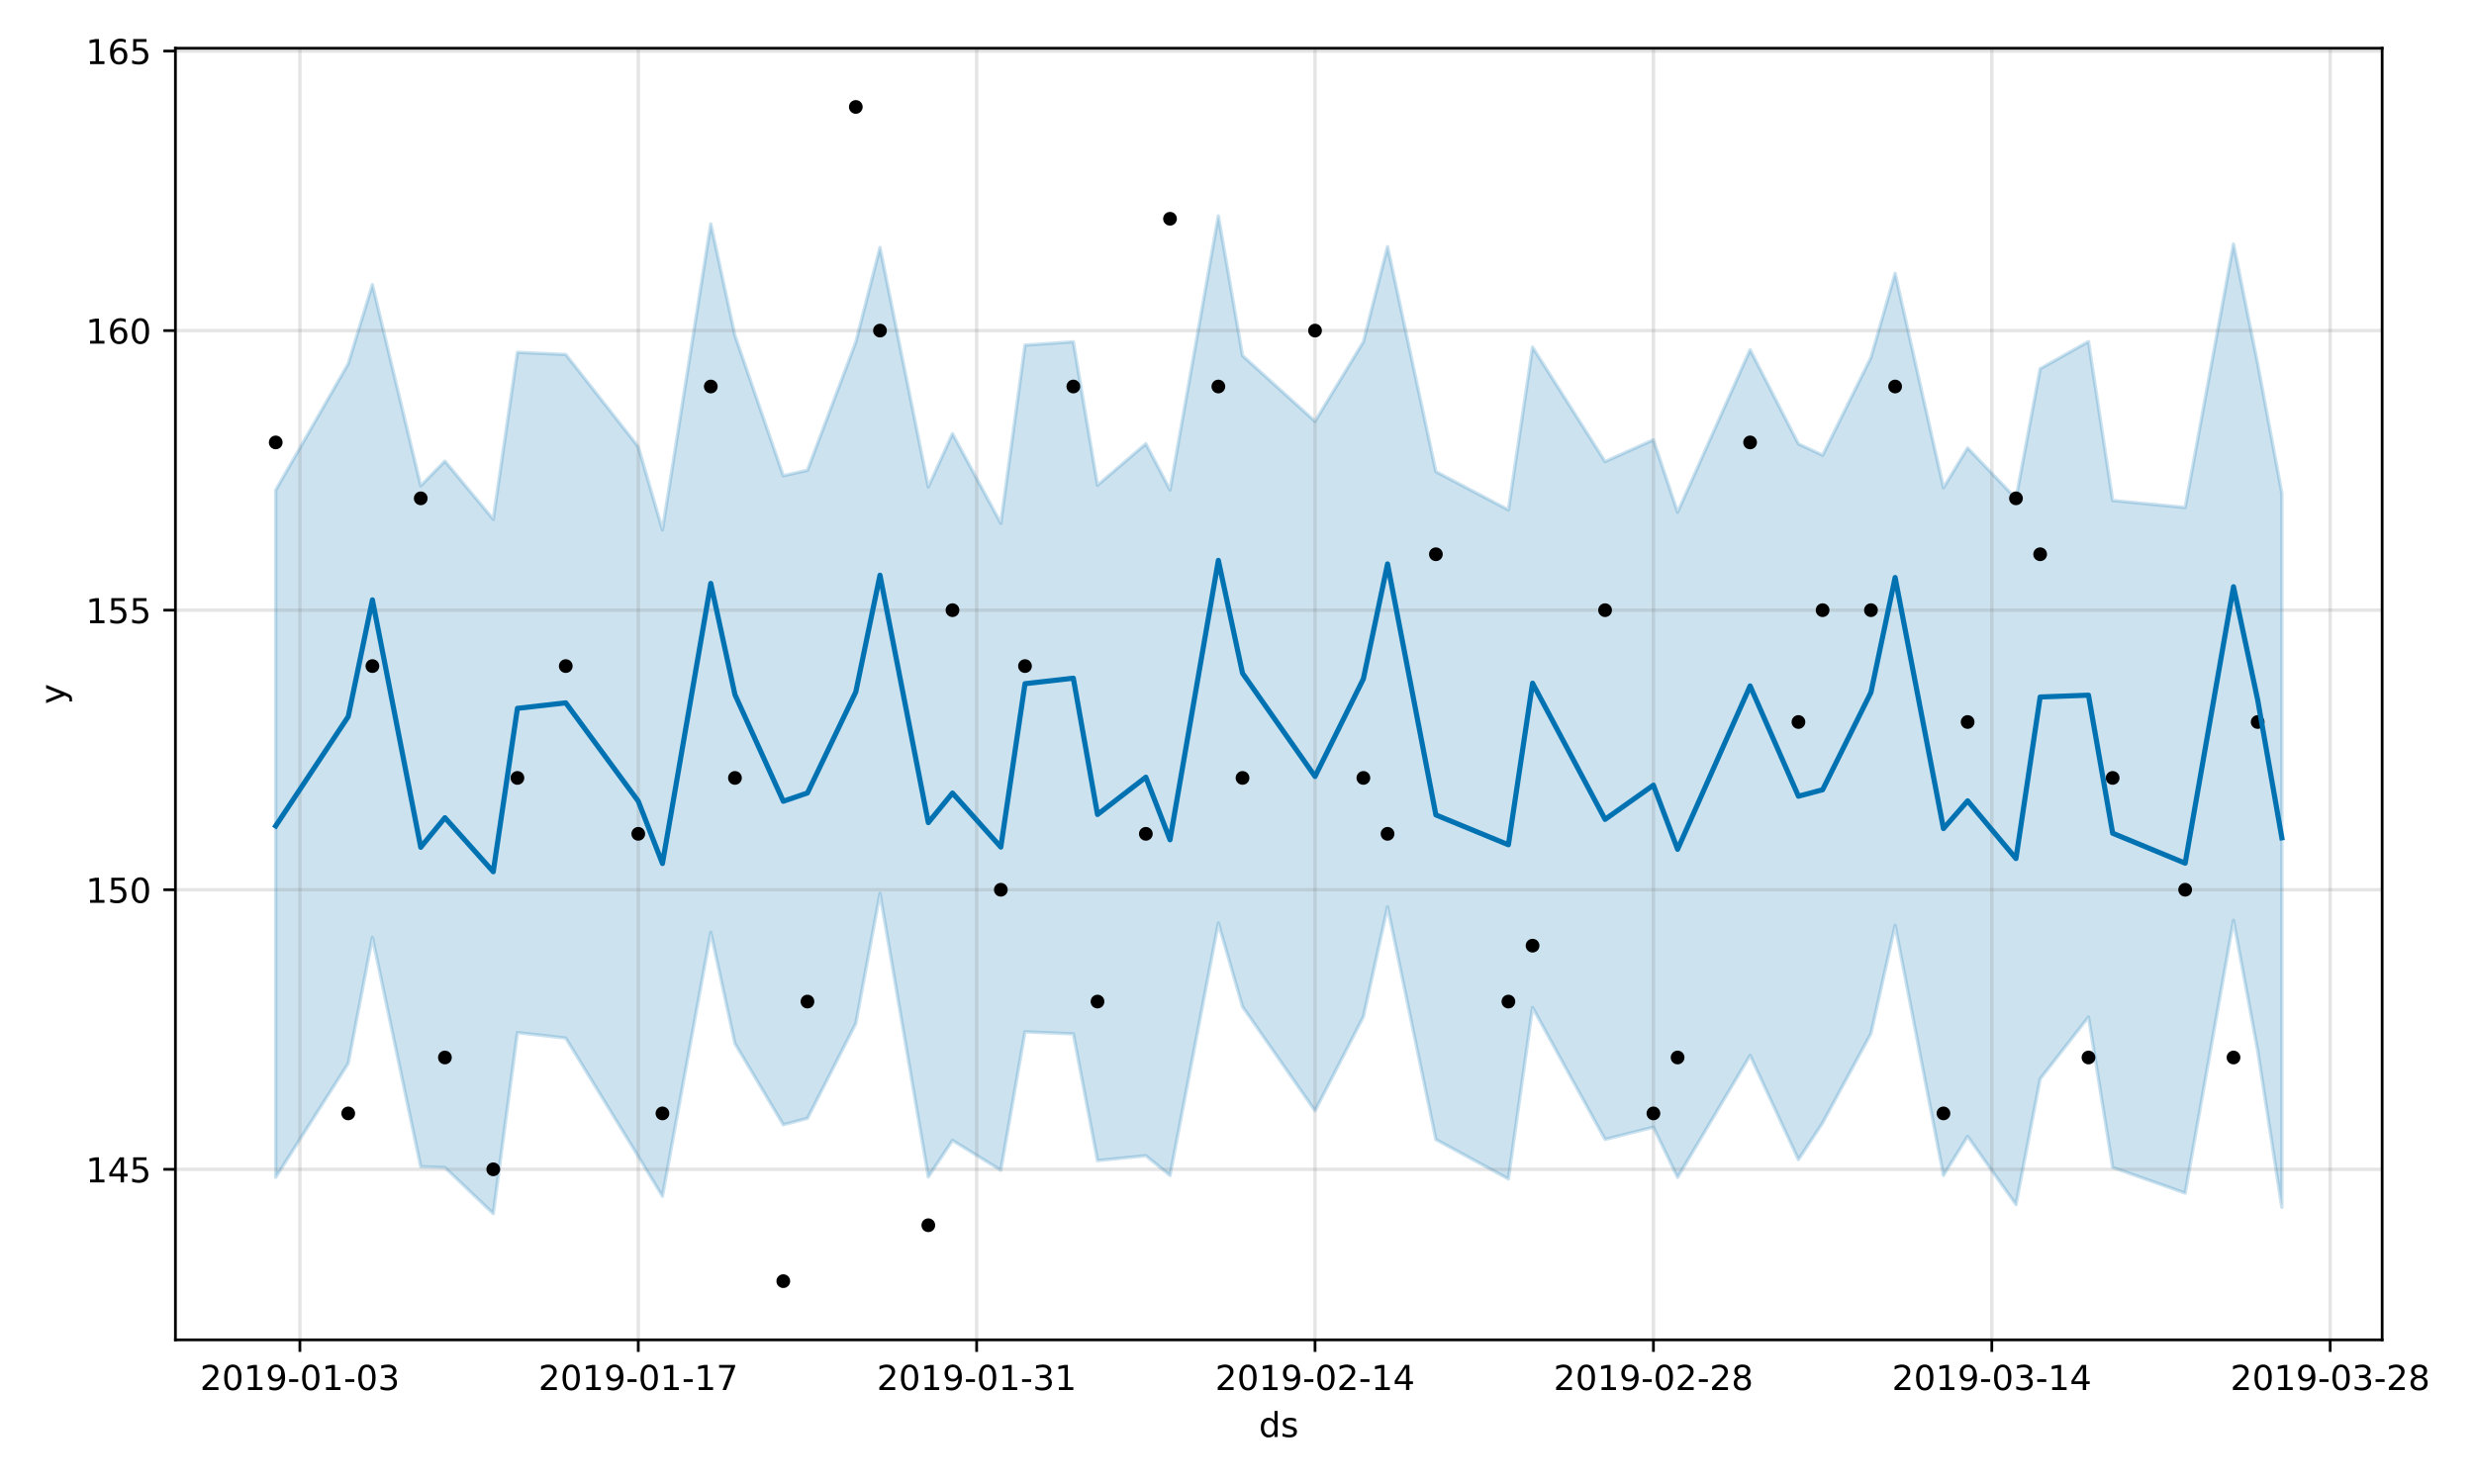
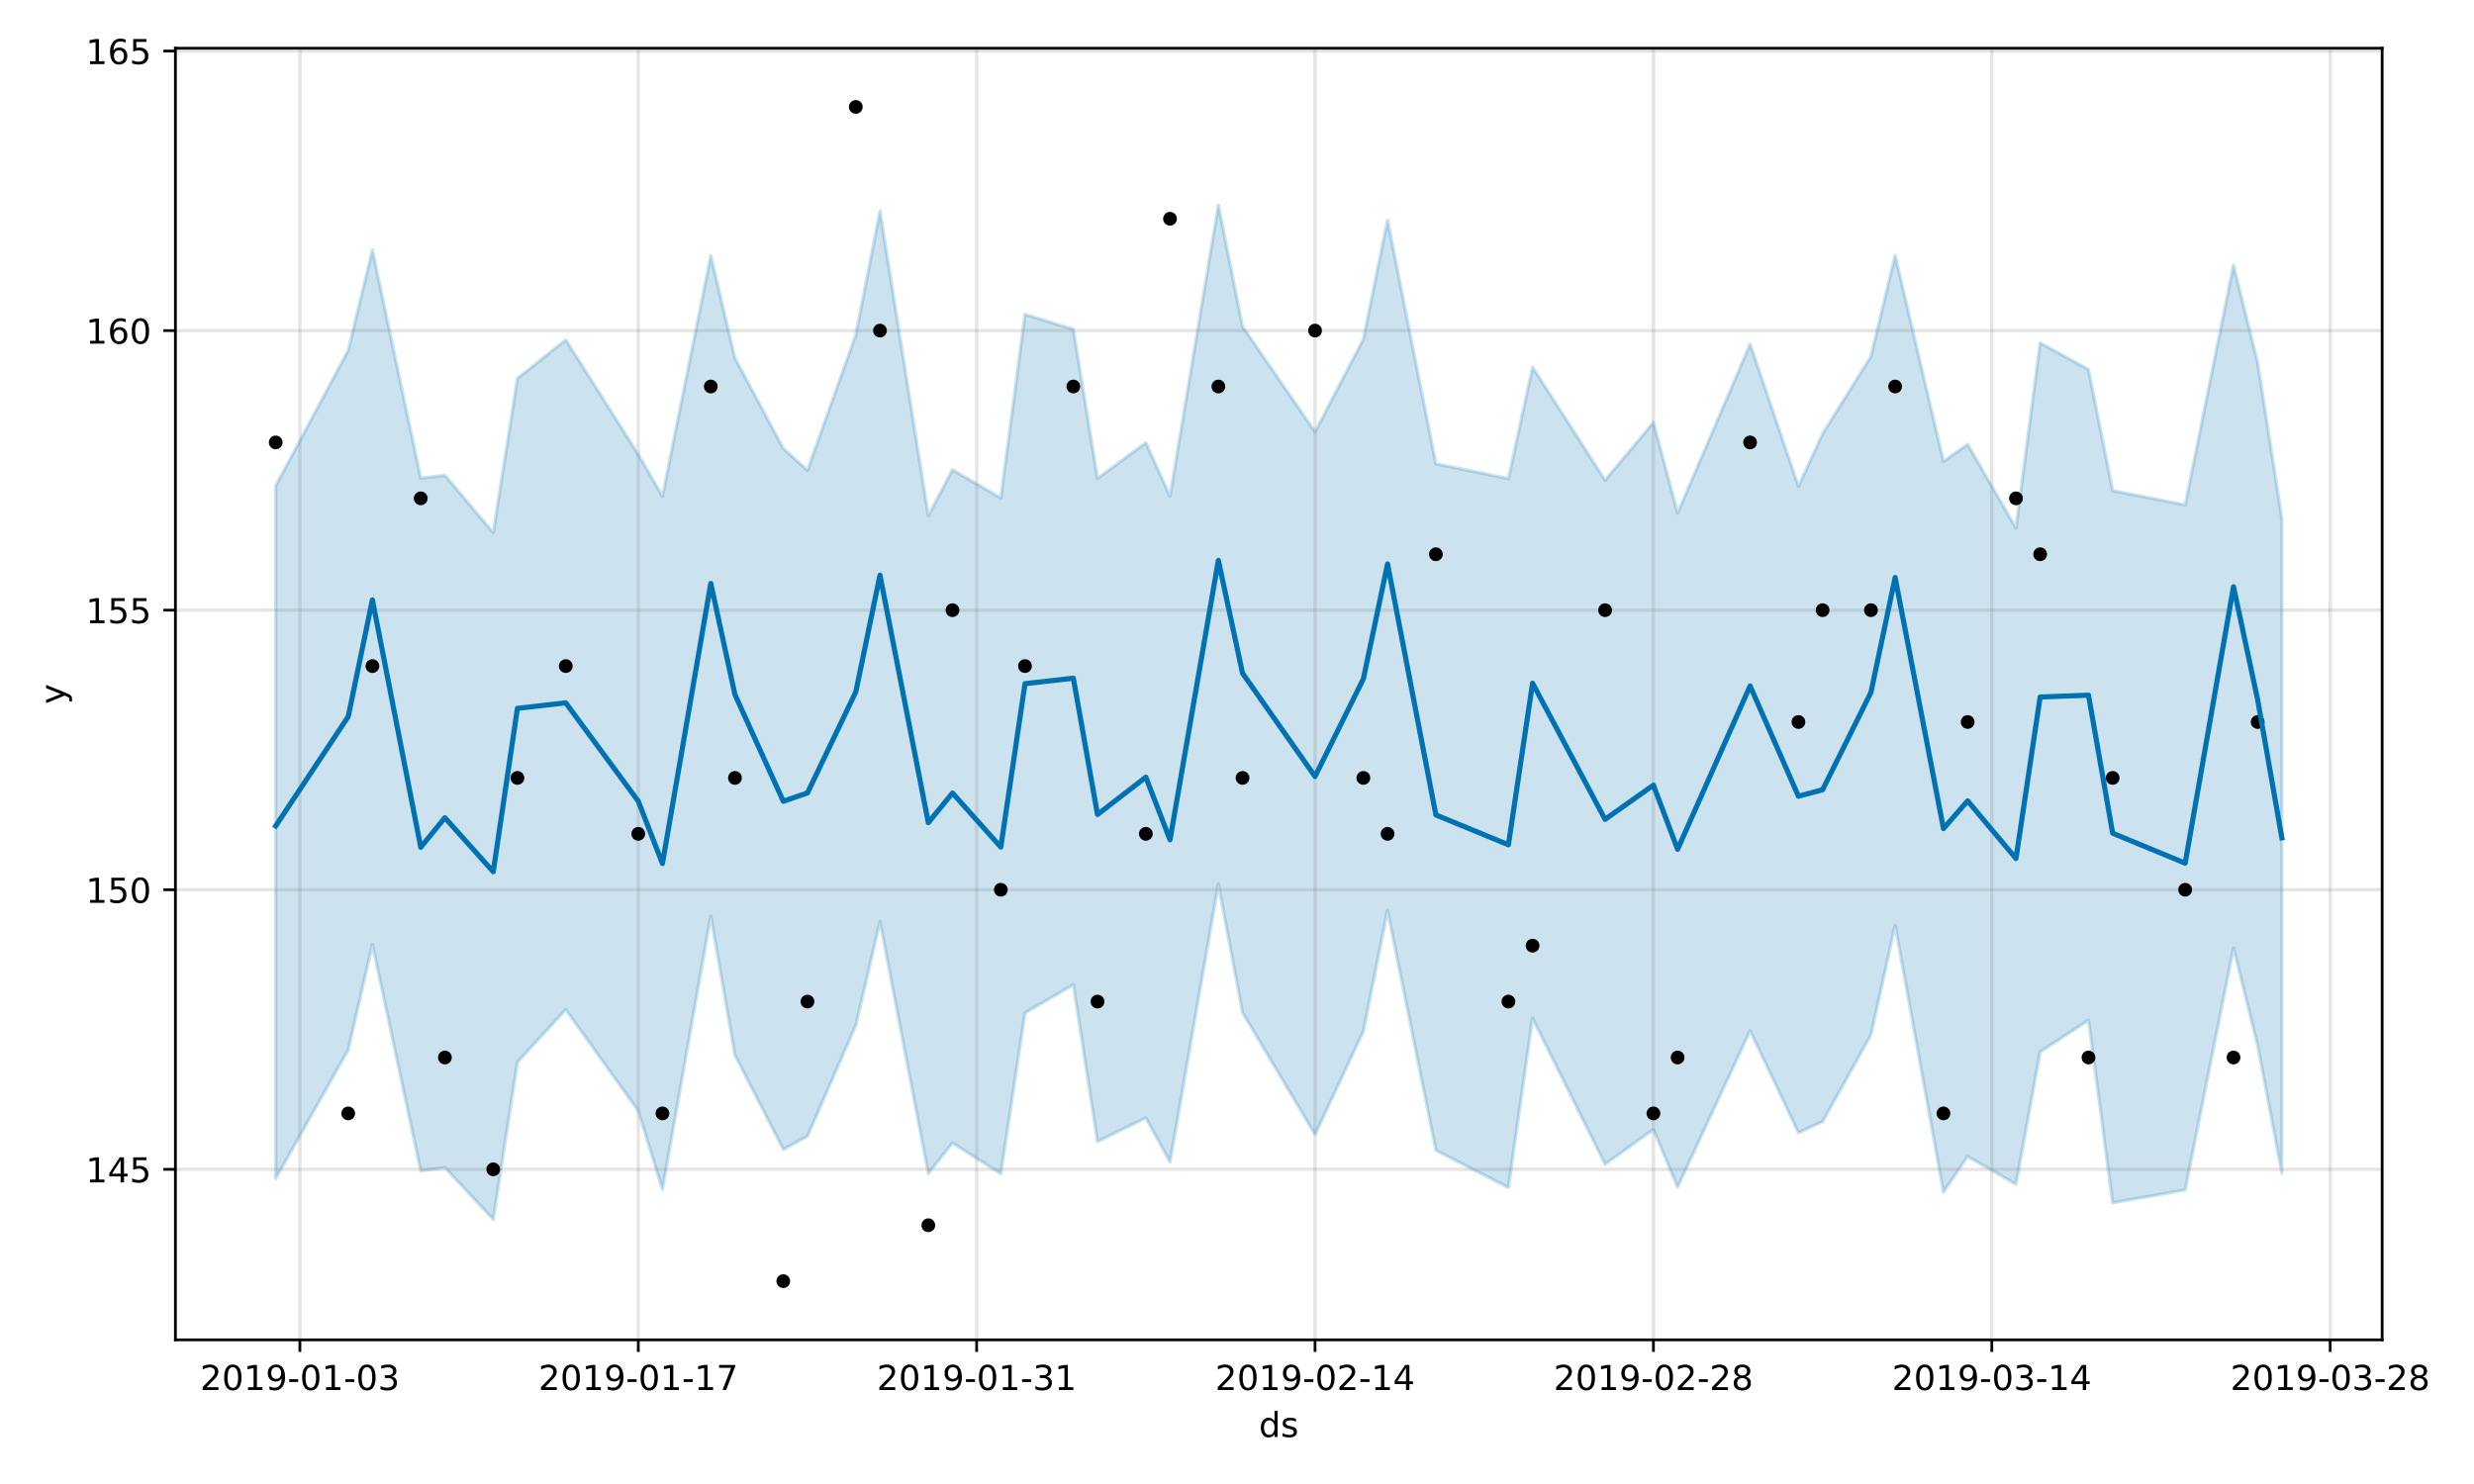
<svg xmlns="http://www.w3.org/2000/svg" xmlns:xlink="http://www.w3.org/1999/xlink" height="432pt" version="1.1" viewBox="0 0 720 432" width="720pt">
  <defs>
    <style type="text/css">
*{stroke-linecap:butt;stroke-linejoin:round;}
  </style>
  </defs>
  <g id="figure_1">
    <g id="patch_1">
      <path d="M 0 432  L 720 432  L 720 0  L 0 0  z " style="fill:#ffffff;" />
    </g>
    <g id="axes_1">
      <g id="patch_2">
        <path d="M 51.05 390.04  L 693.27 390.04  L 693.27 14.04  L 51.05 14.04  z " style="fill:#ffffff;" />
      </g>
      <g id="PolyCollection_1">
        <defs>
-           <path d="M 80.242 -289.335  L 80.242 -89.281  L 101.344 -122.431  L 108.379 -159.103  L 122.447 -92.354  L 129.481 -92.135  L 143.549 -78.702  L 150.584 -131.408  L 164.652 -129.8  L 185.754 -95.358  L 192.789 -83.765  L 206.857 -160.604  L 213.891 -128.207  L 227.96 -104.585  L 234.994 -106.447  L 249.062 -134.049  L 256.096 -171.897  L 270.165 -89.401  L 277.199 -100.014  L 291.267 -91.336  L 298.301 -131.63  L 312.37 -131.038  L 319.404 -94.152  L 333.472 -95.566  L 340.506 -89.817  L 354.575 -163.301  L 361.609 -138.951  L 382.711 -108.647  L 396.78 -136.024  L 403.814 -167.987  L 417.882 -100.281  L 438.985 -88.819  L 446.019 -138.703  L 467.121 -100.31  L 481.19 -103.875  L 488.224 -89.266  L 509.327 -124.757  L 523.395 -94.434  L 530.429 -105.117  L 544.497 -131.133  L 551.532 -162.591  L 565.6 -89.855  L 572.634 -101.182  L 586.702 -81.349  L 593.737 -117.93  L 607.805 -135.929  L 614.839 -92.156  L 635.942 -84.692  L 650.01 -164.069  L 657.044 -126.211  L 664.078 -80.552  L 664.078 -288.433  L 664.078 -288.433  L 657.044 -326.105  L 650.01 -360.966  L 635.942 -284.27  L 614.839 -286.3  L 607.805 -332.58  L 593.737 -324.645  L 586.702 -286.864  L 572.634 -301.599  L 565.6 -290.009  L 551.532 -352.416  L 544.497 -327.925  L 530.429 -299.474  L 523.395 -302.771  L 509.327 -330.181  L 488.224 -282.893  L 481.19 -303.962  L 467.121 -297.636  L 446.019 -330.933  L 438.985 -283.575  L 417.882 -294.7  L 403.814 -360.191  L 396.78 -332.493  L 382.711 -309.338  L 361.609 -328.47  L 354.575 -369.135  L 340.506 -289.378  L 333.472 -302.821  L 319.404 -290.745  L 312.37 -332.507  L 298.301 -331.527  L 291.267 -279.67  L 277.199 -305.741  L 270.165 -290.251  L 256.096 -359.947  L 249.062 -332.416  L 234.994 -295.096  L 227.96 -293.512  L 213.891 -334.316  L 206.857 -366.819  L 192.789 -277.767  L 185.754 -301.947  L 164.652 -328.815  L 150.584 -329.434  L 143.549 -280.839  L 129.481 -297.762  L 122.447 -290.6  L 108.379 -349.134  L 101.344 -326.098  L 80.242 -289.335  z " id="m35a1e49561" style="stroke:#0072b2;stroke-opacity:0.2;" />
+           <path d="M 80.242 -290.589  L 80.242 -88.924  L 101.344 -126.38  L 108.379 -157.052  L 122.447 -91.138  L 129.481 -92.13  L 143.549 -77.009  L 150.584 -122.82  L 164.652 -138.081  L 185.754 -108.62  L 192.789 -85.723  L 206.857 -165.36  L 213.891 -124.837  L 227.96 -97.394  L 234.994 -101.246  L 249.062 -133.509  L 256.096 -163.74  L 270.165 -90.397  L 277.199 -99.265  L 291.267 -90.333  L 298.301 -137.123  L 312.37 -145.342  L 319.404 -99.694  L 333.472 -106.561  L 340.506 -93.742  L 354.575 -174.608  L 361.609 -137.199  L 382.711 -101.727  L 396.78 -131.762  L 403.814 -166.975  L 417.882 -97.128  L 438.985 -86.289  L 446.019 -135.57  L 467.121 -93.08  L 481.19 -103.204  L 488.224 -86.419  L 509.327 -131.933  L 523.395 -102.27  L 530.429 -105.476  L 544.497 -130.711  L 551.532 -162.588  L 565.6 -84.983  L 572.634 -95.347  L 586.702 -87.234  L 593.737 -125.77  L 607.805 -135.008  L 614.839 -81.846  L 635.942 -85.601  L 650.01 -155.988  L 657.044 -127.629  L 664.078 -90.514  L 664.078 -281.189  L 664.078 -281.189  L 657.044 -326.391  L 650.01 -354.8  L 635.942 -285.031  L 614.839 -289.166  L 607.805 -324.451  L 593.737 -332.184  L 586.702 -278.276  L 572.634 -302.649  L 565.6 -297.689  L 551.532 -357.683  L 544.497 -328.251  L 530.429 -305.747  L 523.395 -290.447  L 509.327 -331.816  L 488.224 -282.649  L 481.19 -309.026  L 467.121 -292.192  L 446.019 -325.132  L 438.985 -292.689  L 417.882 -296.987  L 403.814 -367.917  L 396.78 -333.278  L 382.711 -306.285  L 361.609 -336.957  L 354.575 -372.306  L 340.506 -287.567  L 333.472 -303.112  L 319.404 -292.752  L 312.37 -336.146  L 298.301 -340.477  L 291.267 -287.045  L 277.199 -295.242  L 270.165 -281.9  L 256.096 -370.537  L 249.062 -334.515  L 234.994 -295.095  L 227.96 -301.458  L 213.891 -327.749  L 206.857 -357.54  L 192.789 -287.532  L 185.754 -299.734  L 164.652 -333.069  L 150.584 -321.845  L 143.549 -276.94  L 129.481 -293.633  L 122.447 -292.795  L 108.379 -359.23  L 101.344 -330.03  L 80.242 -290.589  z " id="mbf92eae2a1" style="stroke:#0072b2;stroke-opacity:0.2;" />
        </defs>
-         <g clip-path="url(#p46ac260503)">
-           <use style="fill:#0072b2;fill-opacity:0.2;stroke:#0072b2;stroke-opacity:0.2;" x="0" xlink:href="#m35a1e49561" y="432" />
+         <g clip-path="url(#p4ee3b96534)">
+           <use style="fill:#0072b2;fill-opacity:0.2;stroke:#0072b2;stroke-opacity:0.2;" x="0" xlink:href="#mbf92eae2a1" y="432" />
        </g>
      </g>
      <g id="matplotlib.axis_1">
        <g id="xtick_1">
          <g id="line2d_1">
-             <path clip-path="url(#p46ac260503)" d="M 87.276 390.04  L 87.276 14.04  " style="fill:none;stroke:#808080;stroke-linecap:square;stroke-opacity:0.2;" />
+             <path clip-path="url(#p4ee3b96534)" d="M 87.276 390.04  L 87.276 14.04  " style="fill:none;stroke:#808080;stroke-linecap:square;stroke-opacity:0.2;" />
          </g>
          <g id="line2d_2">
            <defs>
-               <path d="M 0 0  L 0 3.5  " id="mf305d9e0b9" style="stroke:#000000;stroke-width:0.8;" />
-             </defs>
-             <g>
-               <use style="stroke:#000000;stroke-width:0.8;" x="87.276" xlink:href="#mf305d9e0b9" y="390.04" />
+               <path d="M 0 0  L 0 3.5  " id="m485276db97" style="stroke:#000000;stroke-width:0.8;" />
+             </defs>
+             <g>
+               <use style="stroke:#000000;stroke-width:0.8;" x="87.276" xlink:href="#m485276db97" y="390.04" />
            </g>
          </g>
          <g id="text_1">
            <defs>
              <path d="M 19.188 8.297  L 53.609 8.297  L 53.609 0  L 7.328 0  L 7.328 8.297  Q 12.938 14.109 22.625 23.891  Q 32.328 33.688 34.812 36.531  Q 39.547 41.844 41.422 45.531  Q 43.312 49.219 43.312 52.781  Q 43.312 58.594 39.234 62.25  Q 35.156 65.922 28.609 65.922  Q 23.969 65.922 18.812 64.312  Q 13.672 62.703 7.812 59.422  L 7.812 69.391  Q 13.766 71.781 18.938 73  Q 24.125 74.219 28.422 74.219  Q 39.75 74.219 46.484 68.547  Q 53.219 62.891 53.219 53.422  Q 53.219 48.922 51.531 44.891  Q 49.859 40.875 45.406 35.406  Q 44.188 33.984 37.641 27.219  Q 31.109 20.453 19.188 8.297  z " id="DejaVuSans-50" />
              <path d="M 31.781 66.406  Q 24.172 66.406 20.328 58.906  Q 16.5 51.422 16.5 36.375  Q 16.5 21.391 20.328 13.891  Q 24.172 6.391 31.781 6.391  Q 39.453 6.391 43.281 13.891  Q 47.125 21.391 47.125 36.375  Q 47.125 51.422 43.281 58.906  Q 39.453 66.406 31.781 66.406  z M 31.781 74.219  Q 44.047 74.219 50.516 64.516  Q 56.984 54.828 56.984 36.375  Q 56.984 17.969 50.516 8.266  Q 44.047 -1.422 31.781 -1.422  Q 19.531 -1.422 13.062 8.266  Q 6.594 17.969 6.594 36.375  Q 6.594 54.828 13.062 64.516  Q 19.531 74.219 31.781 74.219  z " id="DejaVuSans-48" />
              <path d="M 12.406 8.297  L 28.516 8.297  L 28.516 63.922  L 10.984 60.406  L 10.984 69.391  L 28.422 72.906  L 38.281 72.906  L 38.281 8.297  L 54.391 8.297  L 54.391 0  L 12.406 0  z " id="DejaVuSans-49" />
              <path d="M 10.984 1.516  L 10.984 10.5  Q 14.703 8.734 18.5 7.812  Q 22.312 6.891 25.984 6.891  Q 35.75 6.891 40.891 13.453  Q 46.047 20.016 46.781 33.406  Q 43.953 29.203 39.594 26.953  Q 35.25 24.703 29.984 24.703  Q 19.047 24.703 12.672 31.312  Q 6.297 37.938 6.297 49.422  Q 6.297 60.641 12.938 67.422  Q 19.578 74.219 30.609 74.219  Q 43.266 74.219 49.922 64.516  Q 56.594 54.828 56.594 36.375  Q 56.594 19.141 48.406 8.859  Q 40.234 -1.422 26.422 -1.422  Q 22.703 -1.422 18.891 -0.688  Q 15.094 0.047 10.984 1.516  z M 30.609 32.422  Q 37.25 32.422 41.125 36.953  Q 45.016 41.5 45.016 49.422  Q 45.016 57.281 41.125 61.844  Q 37.25 66.406 30.609 66.406  Q 23.969 66.406 20.094 61.844  Q 16.219 57.281 16.219 49.422  Q 16.219 41.5 20.094 36.953  Q 23.969 32.422 30.609 32.422  z " id="DejaVuSans-57" />
              <path d="M 4.891 31.391  L 31.203 31.391  L 31.203 23.391  L 4.891 23.391  z " id="DejaVuSans-45" />
              <path d="M 40.578 39.312  Q 47.656 37.797 51.625 33  Q 55.609 28.219 55.609 21.188  Q 55.609 10.406 48.188 4.484  Q 40.766 -1.422 27.094 -1.422  Q 22.516 -1.422 17.656 -0.516  Q 12.797 0.391 7.625 2.203  L 7.625 11.719  Q 11.719 9.328 16.594 8.109  Q 21.484 6.891 26.812 6.891  Q 36.078 6.891 40.938 10.547  Q 45.797 14.203 45.797 21.188  Q 45.797 27.641 41.281 31.266  Q 36.766 34.906 28.719 34.906  L 20.219 34.906  L 20.219 43.016  L 29.109 43.016  Q 36.375 43.016 40.234 45.922  Q 44.094 48.828 44.094 54.297  Q 44.094 59.906 40.109 62.906  Q 36.141 65.922 28.719 65.922  Q 24.656 65.922 20.016 65.031  Q 15.375 64.156 9.812 62.312  L 9.812 71.094  Q 15.438 72.656 20.344 73.438  Q 25.25 74.219 29.594 74.219  Q 40.828 74.219 47.359 69.109  Q 53.906 64.016 53.906 55.328  Q 53.906 49.266 50.438 45.094  Q 46.969 40.922 40.578 39.312  z " id="DejaVuSans-51" />
            </defs>
            <g transform="translate(58.21819 404.6384)scale(0.1 -0.1)">
              <use xlink:href="#DejaVuSans-50" />
              <use x="63.623" xlink:href="#DejaVuSans-48" />
              <use x="127.246" xlink:href="#DejaVuSans-49" />
              <use x="190.869" xlink:href="#DejaVuSans-57" />
              <use x="254.492" xlink:href="#DejaVuSans-45" />
              <use x="290.576" xlink:href="#DejaVuSans-48" />
              <use x="354.199" xlink:href="#DejaVuSans-49" />
              <use x="417.822" xlink:href="#DejaVuSans-45" />
              <use x="453.906" xlink:href="#DejaVuSans-48" />
              <use x="517.529" xlink:href="#DejaVuSans-51" />
            </g>
          </g>
        </g>
        <g id="xtick_2">
          <g id="line2d_3">
-             <path clip-path="url(#p46ac260503)" d="M 185.754 390.04  L 185.754 14.04  " style="fill:none;stroke:#808080;stroke-linecap:square;stroke-opacity:0.2;" />
+             <path clip-path="url(#p4ee3b96534)" d="M 185.754 390.04  L 185.754 14.04  " style="fill:none;stroke:#808080;stroke-linecap:square;stroke-opacity:0.2;" />
          </g>
          <g id="line2d_4">
            <g>
-               <use style="stroke:#000000;stroke-width:0.8;" x="185.754" xlink:href="#mf305d9e0b9" y="390.04" />
+               <use style="stroke:#000000;stroke-width:0.8;" x="185.754" xlink:href="#m485276db97" y="390.04" />
            </g>
          </g>
          <g id="text_2">
            <defs>
              <path d="M 8.203 72.906  L 55.078 72.906  L 55.078 68.703  L 28.609 0  L 18.312 0  L 43.219 64.594  L 8.203 64.594  z " id="DejaVuSans-55" />
            </defs>
            <g transform="translate(156.6966 404.6384)scale(0.1 -0.1)">
              <use xlink:href="#DejaVuSans-50" />
              <use x="63.623" xlink:href="#DejaVuSans-48" />
              <use x="127.246" xlink:href="#DejaVuSans-49" />
              <use x="190.869" xlink:href="#DejaVuSans-57" />
              <use x="254.492" xlink:href="#DejaVuSans-45" />
              <use x="290.576" xlink:href="#DejaVuSans-48" />
              <use x="354.199" xlink:href="#DejaVuSans-49" />
              <use x="417.822" xlink:href="#DejaVuSans-45" />
              <use x="453.906" xlink:href="#DejaVuSans-49" />
              <use x="517.529" xlink:href="#DejaVuSans-55" />
            </g>
          </g>
        </g>
        <g id="xtick_3">
          <g id="line2d_5">
-             <path clip-path="url(#p46ac260503)" d="M 284.233 390.04  L 284.233 14.04  " style="fill:none;stroke:#808080;stroke-linecap:square;stroke-opacity:0.2;" />
+             <path clip-path="url(#p4ee3b96534)" d="M 284.233 390.04  L 284.233 14.04  " style="fill:none;stroke:#808080;stroke-linecap:square;stroke-opacity:0.2;" />
          </g>
          <g id="line2d_6">
            <g>
-               <use style="stroke:#000000;stroke-width:0.8;" x="284.233" xlink:href="#mf305d9e0b9" y="390.04" />
+               <use style="stroke:#000000;stroke-width:0.8;" x="284.233" xlink:href="#m485276db97" y="390.04" />
            </g>
          </g>
          <g id="text_3">
            <g transform="translate(255.1751 404.6384)scale(0.1 -0.1)">
              <use xlink:href="#DejaVuSans-50" />
              <use x="63.623" xlink:href="#DejaVuSans-48" />
              <use x="127.246" xlink:href="#DejaVuSans-49" />
              <use x="190.869" xlink:href="#DejaVuSans-57" />
              <use x="254.492" xlink:href="#DejaVuSans-45" />
              <use x="290.576" xlink:href="#DejaVuSans-48" />
              <use x="354.199" xlink:href="#DejaVuSans-49" />
              <use x="417.822" xlink:href="#DejaVuSans-45" />
              <use x="453.906" xlink:href="#DejaVuSans-51" />
              <use x="517.529" xlink:href="#DejaVuSans-49" />
            </g>
          </g>
        </g>
        <g id="xtick_4">
          <g id="line2d_7">
-             <path clip-path="url(#p46ac260503)" d="M 382.711 390.04  L 382.711 14.04  " style="fill:none;stroke:#808080;stroke-linecap:square;stroke-opacity:0.2;" />
+             <path clip-path="url(#p4ee3b96534)" d="M 382.711 390.04  L 382.711 14.04  " style="fill:none;stroke:#808080;stroke-linecap:square;stroke-opacity:0.2;" />
          </g>
          <g id="line2d_8">
            <g>
-               <use style="stroke:#000000;stroke-width:0.8;" x="382.711" xlink:href="#mf305d9e0b9" y="390.04" />
+               <use style="stroke:#000000;stroke-width:0.8;" x="382.711" xlink:href="#m485276db97" y="390.04" />
            </g>
          </g>
          <g id="text_4">
            <defs>
              <path d="M 37.797 64.312  L 12.891 25.391  L 37.797 25.391  z M 35.203 72.906  L 47.609 72.906  L 47.609 25.391  L 58.016 25.391  L 58.016 17.188  L 47.609 17.188  L 47.609 0  L 37.797 0  L 37.797 17.188  L 4.891 17.188  L 4.891 26.703  z " id="DejaVuSans-52" />
            </defs>
            <g transform="translate(353.6535 404.6384)scale(0.1 -0.1)">
              <use xlink:href="#DejaVuSans-50" />
              <use x="63.623" xlink:href="#DejaVuSans-48" />
              <use x="127.246" xlink:href="#DejaVuSans-49" />
              <use x="190.869" xlink:href="#DejaVuSans-57" />
              <use x="254.492" xlink:href="#DejaVuSans-45" />
              <use x="290.576" xlink:href="#DejaVuSans-48" />
              <use x="354.199" xlink:href="#DejaVuSans-50" />
              <use x="417.822" xlink:href="#DejaVuSans-45" />
              <use x="453.906" xlink:href="#DejaVuSans-49" />
              <use x="517.529" xlink:href="#DejaVuSans-52" />
            </g>
          </g>
        </g>
        <g id="xtick_5">
          <g id="line2d_9">
-             <path clip-path="url(#p46ac260503)" d="M 481.19 390.04  L 481.19 14.04  " style="fill:none;stroke:#808080;stroke-linecap:square;stroke-opacity:0.2;" />
+             <path clip-path="url(#p4ee3b96534)" d="M 481.19 390.04  L 481.19 14.04  " style="fill:none;stroke:#808080;stroke-linecap:square;stroke-opacity:0.2;" />
          </g>
          <g id="line2d_10">
            <g>
-               <use style="stroke:#000000;stroke-width:0.8;" x="481.19" xlink:href="#mf305d9e0b9" y="390.04" />
+               <use style="stroke:#000000;stroke-width:0.8;" x="481.19" xlink:href="#m485276db97" y="390.04" />
            </g>
          </g>
          <g id="text_5">
            <defs>
              <path d="M 31.781 34.625  Q 24.75 34.625 20.719 30.859  Q 16.703 27.094 16.703 20.516  Q 16.703 13.922 20.719 10.156  Q 24.75 6.391 31.781 6.391  Q 38.812 6.391 42.859 10.172  Q 46.922 13.969 46.922 20.516  Q 46.922 27.094 42.891 30.859  Q 38.875 34.625 31.781 34.625  z M 21.922 38.812  Q 15.578 40.375 12.031 44.719  Q 8.5 49.078 8.5 55.328  Q 8.5 64.062 14.719 69.141  Q 20.953 74.219 31.781 74.219  Q 42.672 74.219 48.875 69.141  Q 55.078 64.062 55.078 55.328  Q 55.078 49.078 51.531 44.719  Q 48 40.375 41.703 38.812  Q 48.828 37.156 52.797 32.312  Q 56.781 27.484 56.781 20.516  Q 56.781 9.906 50.312 4.234  Q 43.844 -1.422 31.781 -1.422  Q 19.734 -1.422 13.25 4.234  Q 6.781 9.906 6.781 20.516  Q 6.781 27.484 10.781 32.312  Q 14.797 37.156 21.922 38.812  z M 18.312 54.391  Q 18.312 48.734 21.844 45.562  Q 25.391 42.391 31.781 42.391  Q 38.141 42.391 41.719 45.562  Q 45.312 48.734 45.312 54.391  Q 45.312 60.062 41.719 63.234  Q 38.141 66.406 31.781 66.406  Q 25.391 66.406 21.844 63.234  Q 18.312 60.062 18.312 54.391  z " id="DejaVuSans-56" />
            </defs>
            <g transform="translate(452.132 404.6384)scale(0.1 -0.1)">
              <use xlink:href="#DejaVuSans-50" />
              <use x="63.623" xlink:href="#DejaVuSans-48" />
              <use x="127.246" xlink:href="#DejaVuSans-49" />
              <use x="190.869" xlink:href="#DejaVuSans-57" />
              <use x="254.492" xlink:href="#DejaVuSans-45" />
              <use x="290.576" xlink:href="#DejaVuSans-48" />
              <use x="354.199" xlink:href="#DejaVuSans-50" />
              <use x="417.822" xlink:href="#DejaVuSans-45" />
              <use x="453.906" xlink:href="#DejaVuSans-50" />
              <use x="517.529" xlink:href="#DejaVuSans-56" />
            </g>
          </g>
        </g>
        <g id="xtick_6">
          <g id="line2d_11">
-             <path clip-path="url(#p46ac260503)" d="M 579.668 390.04  L 579.668 14.04  " style="fill:none;stroke:#808080;stroke-linecap:square;stroke-opacity:0.2;" />
+             <path clip-path="url(#p4ee3b96534)" d="M 579.668 390.04  L 579.668 14.04  " style="fill:none;stroke:#808080;stroke-linecap:square;stroke-opacity:0.2;" />
          </g>
          <g id="line2d_12">
            <g>
-               <use style="stroke:#000000;stroke-width:0.8;" x="579.668" xlink:href="#mf305d9e0b9" y="390.04" />
+               <use style="stroke:#000000;stroke-width:0.8;" x="579.668" xlink:href="#m485276db97" y="390.04" />
            </g>
          </g>
          <g id="text_6">
            <g transform="translate(550.6105 404.6384)scale(0.1 -0.1)">
              <use xlink:href="#DejaVuSans-50" />
              <use x="63.623" xlink:href="#DejaVuSans-48" />
              <use x="127.246" xlink:href="#DejaVuSans-49" />
              <use x="190.869" xlink:href="#DejaVuSans-57" />
              <use x="254.492" xlink:href="#DejaVuSans-45" />
              <use x="290.576" xlink:href="#DejaVuSans-48" />
              <use x="354.199" xlink:href="#DejaVuSans-51" />
              <use x="417.822" xlink:href="#DejaVuSans-45" />
              <use x="453.906" xlink:href="#DejaVuSans-49" />
              <use x="517.529" xlink:href="#DejaVuSans-52" />
            </g>
          </g>
        </g>
        <g id="xtick_7">
          <g id="line2d_13">
-             <path clip-path="url(#p46ac260503)" d="M 678.147 390.04  L 678.147 14.04  " style="fill:none;stroke:#808080;stroke-linecap:square;stroke-opacity:0.2;" />
+             <path clip-path="url(#p4ee3b96534)" d="M 678.147 390.04  L 678.147 14.04  " style="fill:none;stroke:#808080;stroke-linecap:square;stroke-opacity:0.2;" />
          </g>
          <g id="line2d_14">
            <g>
-               <use style="stroke:#000000;stroke-width:0.8;" x="678.147" xlink:href="#mf305d9e0b9" y="390.04" />
+               <use style="stroke:#000000;stroke-width:0.8;" x="678.147" xlink:href="#m485276db97" y="390.04" />
            </g>
          </g>
          <g id="text_7">
            <g transform="translate(649.0889 404.6384)scale(0.1 -0.1)">
              <use xlink:href="#DejaVuSans-50" />
              <use x="63.623" xlink:href="#DejaVuSans-48" />
              <use x="127.246" xlink:href="#DejaVuSans-49" />
              <use x="190.869" xlink:href="#DejaVuSans-57" />
              <use x="254.492" xlink:href="#DejaVuSans-45" />
              <use x="290.576" xlink:href="#DejaVuSans-48" />
              <use x="354.199" xlink:href="#DejaVuSans-51" />
              <use x="417.822" xlink:href="#DejaVuSans-45" />
              <use x="453.906" xlink:href="#DejaVuSans-50" />
              <use x="517.529" xlink:href="#DejaVuSans-56" />
            </g>
          </g>
        </g>
        <g id="text_8">
          <defs>
            <path d="M 45.406 46.391  L 45.406 75.984  L 54.391 75.984  L 54.391 0  L 45.406 0  L 45.406 8.203  Q 42.578 3.328 38.25 0.953  Q 33.938 -1.422 27.875 -1.422  Q 17.969 -1.422 11.734 6.484  Q 5.516 14.406 5.516 27.297  Q 5.516 40.188 11.734 48.094  Q 17.969 56 27.875 56  Q 33.938 56 38.25 53.625  Q 42.578 51.266 45.406 46.391  z M 14.797 27.297  Q 14.797 17.391 18.875 11.75  Q 22.953 6.109 30.078 6.109  Q 37.203 6.109 41.297 11.75  Q 45.406 17.391 45.406 27.297  Q 45.406 37.203 41.297 42.844  Q 37.203 48.484 30.078 48.484  Q 22.953 48.484 18.875 42.844  Q 14.797 37.203 14.797 27.297  z " id="DejaVuSans-100" />
            <path d="M 44.281 53.078  L 44.281 44.578  Q 40.484 46.531 36.375 47.5  Q 32.281 48.484 27.875 48.484  Q 21.188 48.484 17.844 46.438  Q 14.5 44.391 14.5 40.281  Q 14.5 37.156 16.891 35.375  Q 19.281 33.594 26.516 31.984  L 29.594 31.297  Q 39.156 29.25 43.188 25.516  Q 47.219 21.781 47.219 15.094  Q 47.219 7.469 41.188 3.016  Q 35.156 -1.422 24.609 -1.422  Q 20.219 -1.422 15.453 -0.562  Q 10.688 0.297 5.422 2  L 5.422 11.281  Q 10.406 8.688 15.234 7.391  Q 20.062 6.109 24.812 6.109  Q 31.156 6.109 34.562 8.281  Q 37.984 10.453 37.984 14.406  Q 37.984 18.062 35.516 20.016  Q 33.062 21.969 24.703 23.781  L 21.578 24.516  Q 13.234 26.266 9.516 29.906  Q 5.812 33.547 5.812 39.891  Q 5.812 47.609 11.281 51.797  Q 16.75 56 26.812 56  Q 31.781 56 36.172 55.266  Q 40.578 54.547 44.281 53.078  z " id="DejaVuSans-115" />
          </defs>
          <g transform="translate(366.3812 418.3166)scale(0.1 -0.1)">
            <use xlink:href="#DejaVuSans-100" />
            <use x="63.477" xlink:href="#DejaVuSans-115" />
          </g>
        </g>
      </g>
      <g id="matplotlib.axis_2">
        <g id="ytick_1">
          <g id="line2d_15">
-             <path clip-path="url(#p46ac260503)" d="M 51.05 340.395  L 693.27 340.395  " style="fill:none;stroke:#808080;stroke-linecap:square;stroke-opacity:0.2;" />
+             <path clip-path="url(#p4ee3b96534)" d="M 51.05 340.395  L 693.27 340.395  " style="fill:none;stroke:#808080;stroke-linecap:square;stroke-opacity:0.2;" />
          </g>
          <g id="line2d_16">
            <defs>
-               <path d="M 0 0  L -3.5 0  " id="m4daea50a6a" style="stroke:#000000;stroke-width:0.8;" />
-             </defs>
-             <g>
-               <use style="stroke:#000000;stroke-width:0.8;" x="51.05" xlink:href="#m4daea50a6a" y="340.395" />
+               <path d="M 0 0  L -3.5 0  " id="ma3951b9102" style="stroke:#000000;stroke-width:0.8;" />
+             </defs>
+             <g>
+               <use style="stroke:#000000;stroke-width:0.8;" x="51.05" xlink:href="#ma3951b9102" y="340.395" />
            </g>
          </g>
          <g id="text_9">
            <defs>
              <path d="M 10.797 72.906  L 49.516 72.906  L 49.516 64.594  L 19.828 64.594  L 19.828 46.734  Q 21.969 47.469 24.109 47.828  Q 26.266 48.188 28.422 48.188  Q 40.625 48.188 47.75 41.5  Q 54.891 34.812 54.891 23.391  Q 54.891 11.625 47.562 5.094  Q 40.234 -1.422 26.906 -1.422  Q 22.312 -1.422 17.547 -0.641  Q 12.797 0.141 7.719 1.703  L 7.719 11.625  Q 12.109 9.234 16.797 8.062  Q 21.484 6.891 26.703 6.891  Q 35.156 6.891 40.078 11.328  Q 45.016 15.766 45.016 23.391  Q 45.016 31 40.078 35.438  Q 35.156 39.891 26.703 39.891  Q 22.75 39.891 18.812 39.016  Q 14.891 38.141 10.797 36.281  z " id="DejaVuSans-53" />
            </defs>
            <g transform="translate(24.9625 344.1942)scale(0.1 -0.1)">
              <use xlink:href="#DejaVuSans-49" />
              <use x="63.623" xlink:href="#DejaVuSans-52" />
              <use x="127.246" xlink:href="#DejaVuSans-53" />
            </g>
          </g>
        </g>
        <g id="ytick_2">
          <g id="line2d_17">
-             <path clip-path="url(#p46ac260503)" d="M 51.05 259.01  L 693.27 259.01  " style="fill:none;stroke:#808080;stroke-linecap:square;stroke-opacity:0.2;" />
+             <path clip-path="url(#p4ee3b96534)" d="M 51.05 259.01  L 693.27 259.01  " style="fill:none;stroke:#808080;stroke-linecap:square;stroke-opacity:0.2;" />
          </g>
          <g id="line2d_18">
            <g>
-               <use style="stroke:#000000;stroke-width:0.8;" x="51.05" xlink:href="#m4daea50a6a" y="259.01" />
+               <use style="stroke:#000000;stroke-width:0.8;" x="51.05" xlink:href="#ma3951b9102" y="259.01" />
            </g>
          </g>
          <g id="text_10">
            <g transform="translate(24.9625 262.8089)scale(0.1 -0.1)">
              <use xlink:href="#DejaVuSans-49" />
              <use x="63.623" xlink:href="#DejaVuSans-53" />
              <use x="127.246" xlink:href="#DejaVuSans-48" />
            </g>
          </g>
        </g>
        <g id="ytick_3">
          <g id="line2d_19">
-             <path clip-path="url(#p46ac260503)" d="M 51.05 177.624  L 693.27 177.624  " style="fill:none;stroke:#808080;stroke-linecap:square;stroke-opacity:0.2;" />
+             <path clip-path="url(#p4ee3b96534)" d="M 51.05 177.624  L 693.27 177.624  " style="fill:none;stroke:#808080;stroke-linecap:square;stroke-opacity:0.2;" />
          </g>
          <g id="line2d_20">
            <g>
-               <use style="stroke:#000000;stroke-width:0.8;" x="51.05" xlink:href="#m4daea50a6a" y="177.624" />
+               <use style="stroke:#000000;stroke-width:0.8;" x="51.05" xlink:href="#ma3951b9102" y="177.624" />
            </g>
          </g>
          <g id="text_11">
            <g transform="translate(24.9625 181.4236)scale(0.1 -0.1)">
              <use xlink:href="#DejaVuSans-49" />
              <use x="63.623" xlink:href="#DejaVuSans-53" />
              <use x="127.246" xlink:href="#DejaVuSans-53" />
            </g>
          </g>
        </g>
        <g id="ytick_4">
          <g id="line2d_21">
-             <path clip-path="url(#p46ac260503)" d="M 51.05 96.239  L 693.27 96.239  " style="fill:none;stroke:#808080;stroke-linecap:square;stroke-opacity:0.2;" />
+             <path clip-path="url(#p4ee3b96534)" d="M 51.05 96.239  L 693.27 96.239  " style="fill:none;stroke:#808080;stroke-linecap:square;stroke-opacity:0.2;" />
          </g>
          <g id="line2d_22">
            <g>
-               <use style="stroke:#000000;stroke-width:0.8;" x="51.05" xlink:href="#m4daea50a6a" y="96.239" />
+               <use style="stroke:#000000;stroke-width:0.8;" x="51.05" xlink:href="#ma3951b9102" y="96.239" />
            </g>
          </g>
          <g id="text_12">
            <defs>
              <path d="M 33.016 40.375  Q 26.375 40.375 22.484 35.828  Q 18.609 31.297 18.609 23.391  Q 18.609 15.531 22.484 10.953  Q 26.375 6.391 33.016 6.391  Q 39.656 6.391 43.531 10.953  Q 47.406 15.531 47.406 23.391  Q 47.406 31.297 43.531 35.828  Q 39.656 40.375 33.016 40.375  z M 52.594 71.297  L 52.594 62.312  Q 48.875 64.062 45.094 64.984  Q 41.312 65.922 37.594 65.922  Q 27.828 65.922 22.672 59.328  Q 17.531 52.734 16.797 39.406  Q 19.672 43.656 24.016 45.922  Q 28.375 48.188 33.594 48.188  Q 44.578 48.188 50.953 41.516  Q 57.328 34.859 57.328 23.391  Q 57.328 12.156 50.688 5.359  Q 44.047 -1.422 33.016 -1.422  Q 20.359 -1.422 13.672 8.266  Q 6.984 17.969 6.984 36.375  Q 6.984 53.656 15.188 63.938  Q 23.391 74.219 37.203 74.219  Q 40.922 74.219 44.703 73.484  Q 48.484 72.75 52.594 71.297  z " id="DejaVuSans-54" />
            </defs>
            <g transform="translate(24.9625 100.0384)scale(0.1 -0.1)">
              <use xlink:href="#DejaVuSans-49" />
              <use x="63.623" xlink:href="#DejaVuSans-54" />
              <use x="127.246" xlink:href="#DejaVuSans-48" />
            </g>
          </g>
        </g>
        <g id="ytick_5">
          <g id="line2d_23">
-             <path clip-path="url(#p46ac260503)" d="M 51.05 14.854  L 693.27 14.854  " style="fill:none;stroke:#808080;stroke-linecap:square;stroke-opacity:0.2;" />
+             <path clip-path="url(#p4ee3b96534)" d="M 51.05 14.854  L 693.27 14.854  " style="fill:none;stroke:#808080;stroke-linecap:square;stroke-opacity:0.2;" />
          </g>
          <g id="line2d_24">
            <g>
-               <use style="stroke:#000000;stroke-width:0.8;" x="51.05" xlink:href="#m4daea50a6a" y="14.854" />
+               <use style="stroke:#000000;stroke-width:0.8;" x="51.05" xlink:href="#ma3951b9102" y="14.854" />
            </g>
          </g>
          <g id="text_13">
            <g transform="translate(24.9625 18.65307)scale(0.1 -0.1)">
              <use xlink:href="#DejaVuSans-49" />
              <use x="63.623" xlink:href="#DejaVuSans-54" />
              <use x="127.246" xlink:href="#DejaVuSans-53" />
            </g>
          </g>
        </g>
        <g id="text_14">
          <defs>
            <path d="M 32.172 -5.078  Q 28.375 -14.844 24.75 -17.812  Q 21.141 -20.797 15.094 -20.797  L 7.906 -20.797  L 7.906 -13.281  L 13.188 -13.281  Q 16.891 -13.281 18.938 -11.516  Q 21 -9.766 23.484 -3.219  L 25.094 0.875  L 2.984 54.688  L 12.5 54.688  L 29.594 11.922  L 46.688 54.688  L 56.203 54.688  z " id="DejaVuSans-121" />
          </defs>
          <g transform="translate(18.88281 204.9994)rotate(-90)scale(0.1 -0.1)">
            <use xlink:href="#DejaVuSans-121" />
          </g>
        </g>
      </g>
      <g id="line2d_25">
        <defs>
-           <path d="M 0 1.5  C 0.398 1.5 0.779 1.342 1.061 1.061  C 1.342 0.779 1.5 0.398 1.5 0  C 1.5 -0.398 1.342 -0.779 1.061 -1.061  C 0.779 -1.342 0.398 -1.5 0 -1.5  C -0.398 -1.5 -0.779 -1.342 -1.061 -1.061  C -1.342 -0.779 -1.5 -0.398 -1.5 0  C -1.5 0.398 -1.342 0.779 -1.061 1.061  C -0.779 1.342 -0.398 1.5 0 1.5  z " id="mdabd9ec075" style="stroke:#000000;" />
+           <path d="M 0 1.5  C 0.398 1.5 0.779 1.342 1.061 1.061  C 1.342 0.779 1.5 0.398 1.5 0  C 1.5 -0.398 1.342 -0.779 1.061 -1.061  C 0.779 -1.342 0.398 -1.5 0 -1.5  C -0.398 -1.5 -0.779 -1.342 -1.061 -1.061  C -1.342 -0.779 -1.5 -0.398 -1.5 0  C -1.5 0.398 -1.342 0.779 -1.061 1.061  C -0.779 1.342 -0.398 1.5 0 1.5  z " id="mf85f006fda" style="stroke:#000000;" />
        </defs>
-         <g clip-path="url(#p46ac260503)">
-           <use style="stroke:#000000;" x="80.242" xlink:href="#mdabd9ec075" y="128.793" />
-           <use style="stroke:#000000;" x="101.344" xlink:href="#mdabd9ec075" y="324.118" />
-           <use style="stroke:#000000;" x="108.379" xlink:href="#mdabd9ec075" y="193.901" />
-           <use style="stroke:#000000;" x="122.447" xlink:href="#mdabd9ec075" y="145.07" />
-           <use style="stroke:#000000;" x="129.481" xlink:href="#mdabd9ec075" y="307.841" />
-           <use style="stroke:#000000;" x="143.549" xlink:href="#mdabd9ec075" y="340.395" />
-           <use style="stroke:#000000;" x="150.584" xlink:href="#mdabd9ec075" y="226.456" />
-           <use style="stroke:#000000;" x="164.652" xlink:href="#mdabd9ec075" y="193.901" />
-           <use style="stroke:#000000;" x="185.754" xlink:href="#mdabd9ec075" y="242.733" />
-           <use style="stroke:#000000;" x="192.789" xlink:href="#mdabd9ec075" y="324.118" />
-           <use style="stroke:#000000;" x="206.857" xlink:href="#mdabd9ec075" y="112.516" />
-           <use style="stroke:#000000;" x="213.891" xlink:href="#mdabd9ec075" y="226.456" />
-           <use style="stroke:#000000;" x="227.96" xlink:href="#mdabd9ec075" y="372.949" />
-           <use style="stroke:#000000;" x="234.994" xlink:href="#mdabd9ec075" y="291.564" />
-           <use style="stroke:#000000;" x="249.062" xlink:href="#mdabd9ec075" y="31.131" />
-           <use style="stroke:#000000;" x="256.096" xlink:href="#mdabd9ec075" y="96.239" />
-           <use style="stroke:#000000;" x="270.165" xlink:href="#mdabd9ec075" y="356.672" />
-           <use style="stroke:#000000;" x="277.199" xlink:href="#mdabd9ec075" y="177.624" />
-           <use style="stroke:#000000;" x="291.267" xlink:href="#mdabd9ec075" y="259.01" />
-           <use style="stroke:#000000;" x="298.301" xlink:href="#mdabd9ec075" y="193.901" />
-           <use style="stroke:#000000;" x="312.37" xlink:href="#mdabd9ec075" y="112.516" />
-           <use style="stroke:#000000;" x="319.404" xlink:href="#mdabd9ec075" y="291.564" />
-           <use style="stroke:#000000;" x="333.472" xlink:href="#mdabd9ec075" y="242.733" />
-           <use style="stroke:#000000;" x="340.506" xlink:href="#mdabd9ec075" y="63.685" />
-           <use style="stroke:#000000;" x="354.575" xlink:href="#mdabd9ec075" y="112.516" />
-           <use style="stroke:#000000;" x="361.609" xlink:href="#mdabd9ec075" y="226.456" />
-           <use style="stroke:#000000;" x="382.711" xlink:href="#mdabd9ec075" y="96.239" />
-           <use style="stroke:#000000;" x="396.78" xlink:href="#mdabd9ec075" y="226.456" />
-           <use style="stroke:#000000;" x="403.814" xlink:href="#mdabd9ec075" y="242.733" />
-           <use style="stroke:#000000;" x="417.882" xlink:href="#mdabd9ec075" y="161.347" />
-           <use style="stroke:#000000;" x="438.985" xlink:href="#mdabd9ec075" y="291.564" />
-           <use style="stroke:#000000;" x="446.019" xlink:href="#mdabd9ec075" y="275.287" />
-           <use style="stroke:#000000;" x="467.121" xlink:href="#mdabd9ec075" y="177.624" />
-           <use style="stroke:#000000;" x="481.19" xlink:href="#mdabd9ec075" y="324.118" />
-           <use style="stroke:#000000;" x="488.224" xlink:href="#mdabd9ec075" y="307.841" />
-           <use style="stroke:#000000;" x="509.327" xlink:href="#mdabd9ec075" y="128.793" />
-           <use style="stroke:#000000;" x="523.395" xlink:href="#mdabd9ec075" y="210.179" />
-           <use style="stroke:#000000;" x="530.429" xlink:href="#mdabd9ec075" y="177.624" />
-           <use style="stroke:#000000;" x="544.497" xlink:href="#mdabd9ec075" y="177.624" />
-           <use style="stroke:#000000;" x="551.532" xlink:href="#mdabd9ec075" y="112.516" />
-           <use style="stroke:#000000;" x="565.6" xlink:href="#mdabd9ec075" y="324.118" />
-           <use style="stroke:#000000;" x="572.634" xlink:href="#mdabd9ec075" y="210.179" />
-           <use style="stroke:#000000;" x="586.702" xlink:href="#mdabd9ec075" y="145.07" />
-           <use style="stroke:#000000;" x="593.737" xlink:href="#mdabd9ec075" y="161.347" />
-           <use style="stroke:#000000;" x="607.805" xlink:href="#mdabd9ec075" y="307.841" />
-           <use style="stroke:#000000;" x="614.839" xlink:href="#mdabd9ec075" y="226.456" />
-           <use style="stroke:#000000;" x="635.942" xlink:href="#mdabd9ec075" y="259.01" />
-           <use style="stroke:#000000;" x="650.01" xlink:href="#mdabd9ec075" y="307.841" />
-           <use style="stroke:#000000;" x="657.044" xlink:href="#mdabd9ec075" y="210.179" />
+         <g clip-path="url(#p4ee3b96534)">
+           <use style="stroke:#000000;" x="80.242" xlink:href="#mf85f006fda" y="128.793" />
+           <use style="stroke:#000000;" x="101.344" xlink:href="#mf85f006fda" y="324.118" />
+           <use style="stroke:#000000;" x="108.379" xlink:href="#mf85f006fda" y="193.901" />
+           <use style="stroke:#000000;" x="122.447" xlink:href="#mf85f006fda" y="145.07" />
+           <use style="stroke:#000000;" x="129.481" xlink:href="#mf85f006fda" y="307.841" />
+           <use style="stroke:#000000;" x="143.549" xlink:href="#mf85f006fda" y="340.395" />
+           <use style="stroke:#000000;" x="150.584" xlink:href="#mf85f006fda" y="226.456" />
+           <use style="stroke:#000000;" x="164.652" xlink:href="#mf85f006fda" y="193.901" />
+           <use style="stroke:#000000;" x="185.754" xlink:href="#mf85f006fda" y="242.733" />
+           <use style="stroke:#000000;" x="192.789" xlink:href="#mf85f006fda" y="324.118" />
+           <use style="stroke:#000000;" x="206.857" xlink:href="#mf85f006fda" y="112.516" />
+           <use style="stroke:#000000;" x="213.891" xlink:href="#mf85f006fda" y="226.456" />
+           <use style="stroke:#000000;" x="227.96" xlink:href="#mf85f006fda" y="372.949" />
+           <use style="stroke:#000000;" x="234.994" xlink:href="#mf85f006fda" y="291.564" />
+           <use style="stroke:#000000;" x="249.062" xlink:href="#mf85f006fda" y="31.131" />
+           <use style="stroke:#000000;" x="256.096" xlink:href="#mf85f006fda" y="96.239" />
+           <use style="stroke:#000000;" x="270.165" xlink:href="#mf85f006fda" y="356.672" />
+           <use style="stroke:#000000;" x="277.199" xlink:href="#mf85f006fda" y="177.624" />
+           <use style="stroke:#000000;" x="291.267" xlink:href="#mf85f006fda" y="259.01" />
+           <use style="stroke:#000000;" x="298.301" xlink:href="#mf85f006fda" y="193.901" />
+           <use style="stroke:#000000;" x="312.37" xlink:href="#mf85f006fda" y="112.516" />
+           <use style="stroke:#000000;" x="319.404" xlink:href="#mf85f006fda" y="291.564" />
+           <use style="stroke:#000000;" x="333.472" xlink:href="#mf85f006fda" y="242.733" />
+           <use style="stroke:#000000;" x="340.506" xlink:href="#mf85f006fda" y="63.685" />
+           <use style="stroke:#000000;" x="354.575" xlink:href="#mf85f006fda" y="112.516" />
+           <use style="stroke:#000000;" x="361.609" xlink:href="#mf85f006fda" y="226.456" />
+           <use style="stroke:#000000;" x="382.711" xlink:href="#mf85f006fda" y="96.239" />
+           <use style="stroke:#000000;" x="396.78" xlink:href="#mf85f006fda" y="226.456" />
+           <use style="stroke:#000000;" x="403.814" xlink:href="#mf85f006fda" y="242.733" />
+           <use style="stroke:#000000;" x="417.882" xlink:href="#mf85f006fda" y="161.347" />
+           <use style="stroke:#000000;" x="438.985" xlink:href="#mf85f006fda" y="291.564" />
+           <use style="stroke:#000000;" x="446.019" xlink:href="#mf85f006fda" y="275.287" />
+           <use style="stroke:#000000;" x="467.121" xlink:href="#mf85f006fda" y="177.624" />
+           <use style="stroke:#000000;" x="481.19" xlink:href="#mf85f006fda" y="324.118" />
+           <use style="stroke:#000000;" x="488.224" xlink:href="#mf85f006fda" y="307.841" />
+           <use style="stroke:#000000;" x="509.327" xlink:href="#mf85f006fda" y="128.793" />
+           <use style="stroke:#000000;" x="523.395" xlink:href="#mf85f006fda" y="210.179" />
+           <use style="stroke:#000000;" x="530.429" xlink:href="#mf85f006fda" y="177.624" />
+           <use style="stroke:#000000;" x="544.497" xlink:href="#mf85f006fda" y="177.624" />
+           <use style="stroke:#000000;" x="551.532" xlink:href="#mf85f006fda" y="112.516" />
+           <use style="stroke:#000000;" x="565.6" xlink:href="#mf85f006fda" y="324.118" />
+           <use style="stroke:#000000;" x="572.634" xlink:href="#mf85f006fda" y="210.179" />
+           <use style="stroke:#000000;" x="586.702" xlink:href="#mf85f006fda" y="145.07" />
+           <use style="stroke:#000000;" x="593.737" xlink:href="#mf85f006fda" y="161.347" />
+           <use style="stroke:#000000;" x="607.805" xlink:href="#mf85f006fda" y="307.841" />
+           <use style="stroke:#000000;" x="614.839" xlink:href="#mf85f006fda" y="226.456" />
+           <use style="stroke:#000000;" x="635.942" xlink:href="#mf85f006fda" y="259.01" />
+           <use style="stroke:#000000;" x="650.01" xlink:href="#mf85f006fda" y="307.841" />
+           <use style="stroke:#000000;" x="657.044" xlink:href="#mf85f006fda" y="210.179" />
        </g>
      </g>
      <g id="line2d_26">
-         <path clip-path="url(#p46ac260503)" d="M 80.242 240.427  L 101.344 208.596  L 108.379 174.623  L 122.447 246.645  L 129.481 238.035  L 143.549 253.764  L 150.584 206.204  L 164.652 204.604  L 185.754 233.231  L 192.789 251.372  L 206.857 169.839  L 213.891 202.212  L 227.96 233.251  L 234.994 230.839  L 249.062 201.42  L 256.096 167.447  L 270.165 239.469  L 277.199 230.859  L 291.267 246.588  L 298.301 199.028  L 312.37 197.429  L 319.404 237.102  L 333.472 226.242  L 340.506 244.463  L 354.575 163.129  L 361.609 195.978  L 382.711 226.033  L 396.78 197.617  L 403.814 164.164  L 417.882 237.226  L 438.985 245.915  L 446.019 198.885  L 467.121 238.524  L 481.19 228.564  L 488.224 247.238  L 509.327 199.679  L 523.395 231.785  L 530.429 229.906  L 544.497 201.554  L 551.532 168.116  L 565.6 241.205  L 572.634 233.129  L 586.702 249.926  L 593.737 202.901  L 607.805 202.369  L 614.839 242.552  L 635.942 251.273  L 650.01 170.809  L 657.044 203.716  L 664.078 243.898  " style="fill:none;stroke:#0072b2;stroke-linecap:square;stroke-width:1.5;" />
+         <path clip-path="url(#p4ee3b96534)" d="M 80.242 240.427  L 101.344 208.596  L 108.379 174.623  L 122.447 246.645  L 129.481 238.035  L 143.549 253.764  L 150.584 206.204  L 164.652 204.604  L 185.754 233.231  L 192.789 251.372  L 206.857 169.839  L 213.891 202.212  L 227.96 233.251  L 234.994 230.839  L 249.062 201.42  L 256.096 167.447  L 270.165 239.469  L 277.199 230.859  L 291.267 246.588  L 298.301 199.028  L 312.37 197.429  L 319.404 237.102  L 333.472 226.242  L 340.506 244.463  L 354.575 163.129  L 361.609 195.978  L 382.711 226.033  L 396.78 197.617  L 403.814 164.164  L 417.882 237.226  L 438.985 245.915  L 446.019 198.885  L 467.121 238.524  L 481.19 228.564  L 488.224 247.238  L 509.327 199.679  L 523.395 231.785  L 530.429 229.906  L 544.497 201.554  L 551.532 168.116  L 565.6 241.205  L 572.634 233.129  L 586.702 249.926  L 593.737 202.901  L 607.805 202.369  L 614.839 242.552  L 635.942 251.273  L 650.01 170.809  L 657.044 203.716  L 664.078 243.898  " style="fill:none;stroke:#0072b2;stroke-linecap:square;stroke-width:1.5;" />
      </g>
      <g id="patch_3">
        <path d="M 51.05 390.04  L 51.05 14.04  " style="fill:none;stroke:#000000;stroke-linecap:square;stroke-linejoin:miter;stroke-width:0.8;" />
      </g>
      <g id="patch_4">
        <path d="M 693.27 390.04  L 693.27 14.04  " style="fill:none;stroke:#000000;stroke-linecap:square;stroke-linejoin:miter;stroke-width:0.8;" />
      </g>
      <g id="patch_5">
        <path d="M 51.05 390.04  L 693.27 390.04  " style="fill:none;stroke:#000000;stroke-linecap:square;stroke-linejoin:miter;stroke-width:0.8;" />
      </g>
      <g id="patch_6">
        <path d="M 51.05 14.04  L 693.27 14.04  " style="fill:none;stroke:#000000;stroke-linecap:square;stroke-linejoin:miter;stroke-width:0.8;" />
      </g>
    </g>
  </g>
  <defs>
-     <clipPath id="p46ac260503">
+     <clipPath id="p4ee3b96534">
      <rect height="376" width="642.22" x="51.05" y="14.04" />
    </clipPath>
  </defs>
</svg>
